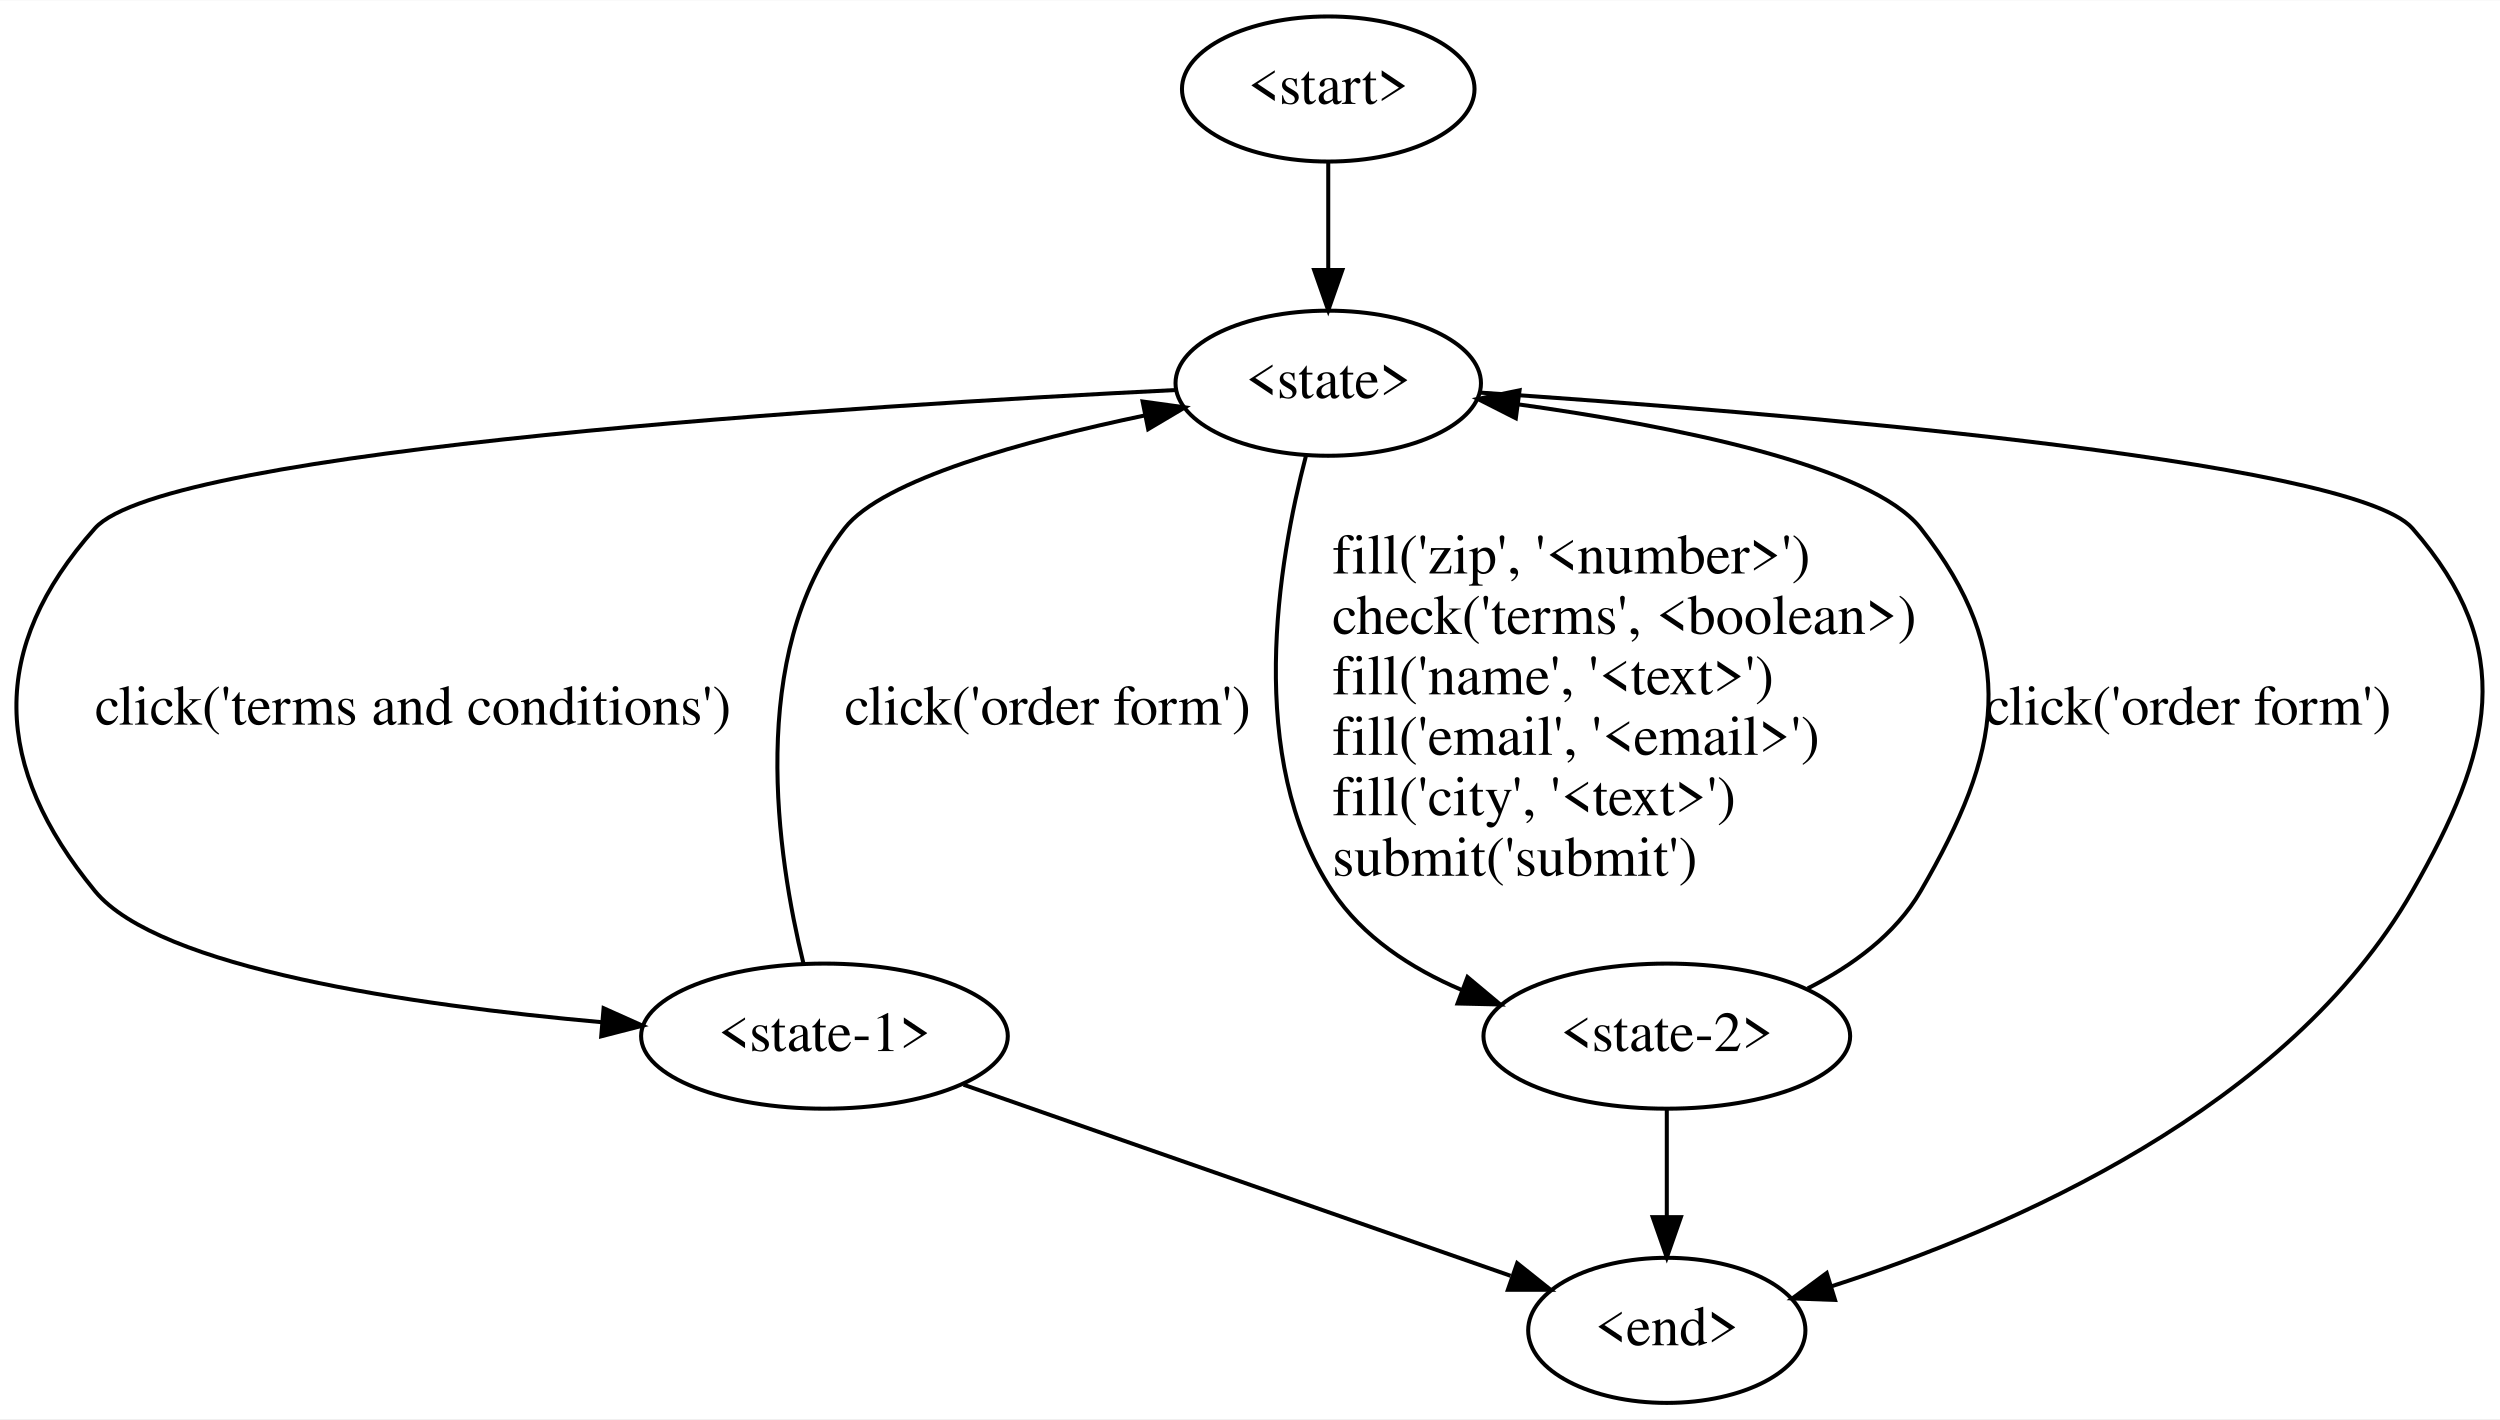
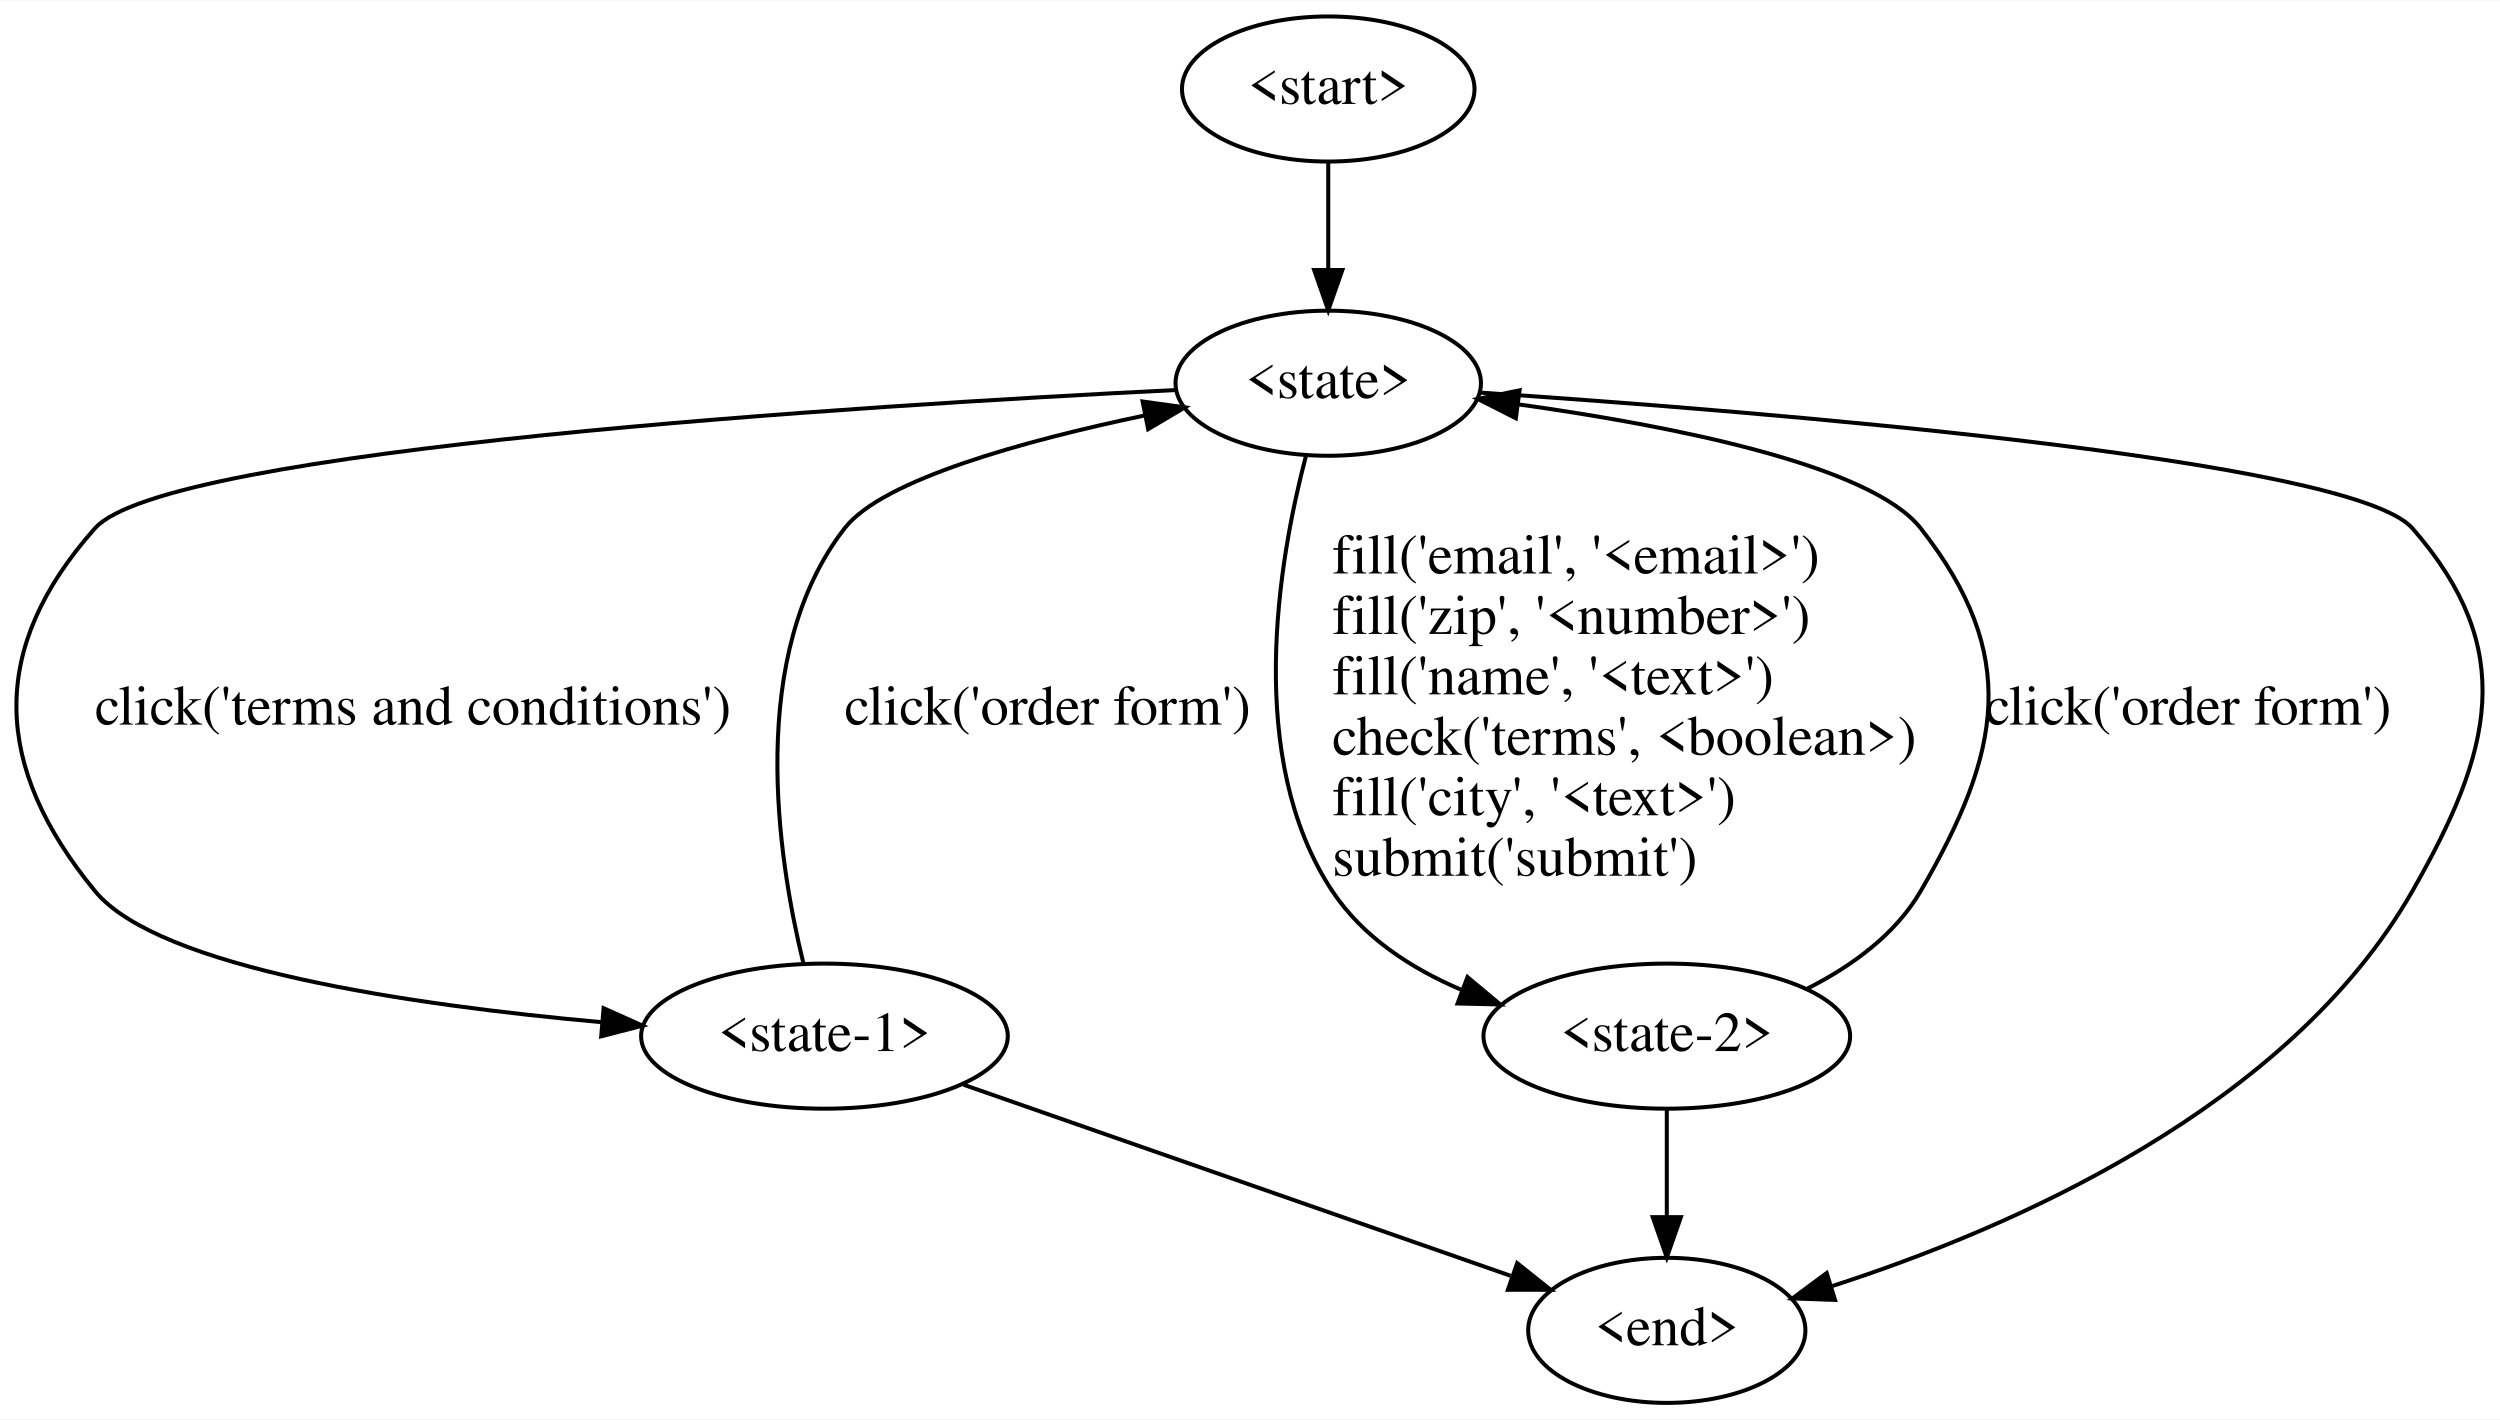
<svg xmlns="http://www.w3.org/2000/svg" width="620pt" height="352pt" viewBox="0.00 0.00 620.29 352.00">
  <g id="graph0" class="graph" transform="scale(1 1) rotate(0) translate(4 348)">
    <polygon fill="#ffffff" stroke="transparent" points="-4,4 -4,-348 616.286,-348 616.286,4 -4,4" />
    <g id="node1" class="node">
      <ellipse fill="none" stroke="#000000" cx="325.559" cy="-326" rx="36.294" ry="18" />
      <text text-anchor="middle" x="325.559" y="-322.3" font-family="Times,serif" font-size="14.00" fill="#000000">&lt;start&gt;</text>
    </g>
    <g id="node2" class="node">
      <ellipse fill="none" stroke="#000000" cx="325.559" cy="-253" rx="37.894" ry="18" />
      <text text-anchor="middle" x="325.559" y="-249.3" font-family="Times,serif" font-size="14.00" fill="#000000">&lt;state&gt;</text>
    </g>
    <g id="edge1" class="edge">
      <path fill="none" stroke="#000000" d="M325.559,-307.955C325.559,-299.883 325.559,-290.176 325.559,-281.182" />
      <polygon fill="#000000" stroke="#000000" points="329.059,-281.09 325.559,-271.09 322.059,-281.09 329.059,-281.09" />
    </g>
    <g id="node3" class="node">
      <ellipse fill="none" stroke="#000000" cx="200.559" cy="-91" rx="45.492" ry="18" />
      <text text-anchor="middle" x="200.559" y="-87.3" font-family="Times,serif" font-size="14.00" fill="#000000">&lt;state-1&gt;</text>
    </g>
    <g id="edge2" class="edge">
      <path fill="none" stroke="#000000" d="M287.97,-251.326C210.145,-247.474 37.132,-236.762 19.559,-217 -7.022,-187.109 -5.817,-157.92 19.559,-127 35.276,-107.849 98.059,-98.698 145.306,-94.455" />
      <polygon fill="#000000" stroke="#000000" points="145.762,-97.929 155.431,-93.598 145.172,-90.954 145.762,-97.929" />
      <text text-anchor="start" x="19.559" y="-168.3" font-family="Times,serif" font-size="14.00" fill="#000000">click('terms and conditions')</text>
    </g>
    <g id="node4" class="node">
      <ellipse fill="none" stroke="#000000" cx="409.559" cy="-91" rx="45.492" ry="18" />
      <text text-anchor="middle" x="409.559" y="-87.3" font-family="Times,serif" font-size="14.00" fill="#000000">&lt;state-2&gt;</text>
    </g>
    <g id="edge3" class="edge">
      <path fill="none" stroke="#000000" d="M320.024,-234.96C313.159,-208.788 304.824,-159.834 326.559,-127 334.09,-115.624 346.065,-107.823 358.602,-102.481" />
      <polygon fill="#000000" stroke="#000000" points="360.108,-105.654 368.235,-98.857 357.643,-99.103 360.108,-105.654" />
-       <text text-anchor="start" x="326.559" y="-205.8" font-family="Times,serif" font-size="14.00" fill="#000000">fill('zip', '&lt;number&gt;')</text>
-       <text text-anchor="start" x="326.559" y="-190.8" font-family="Times,serif" font-size="14.00" fill="#000000">check('terms', &lt;boolean&gt;)</text>
+       <text text-anchor="start" x="326.559" y="-205.8" font-family="Times,serif" font-size="14.00" fill="#000000">fill('email', '&lt;email&gt;')</text>
+       <text text-anchor="start" x="326.559" y="-190.8" font-family="Times,serif" font-size="14.00" fill="#000000">fill('zip', '&lt;number&gt;')</text>
      <text text-anchor="start" x="326.559" y="-175.8" font-family="Times,serif" font-size="14.00" fill="#000000">fill('name', '&lt;text&gt;')</text>
-       <text text-anchor="start" x="326.559" y="-160.8" font-family="Times,serif" font-size="14.00" fill="#000000">fill('email', '&lt;email&gt;')</text>
+       <text text-anchor="start" x="326.559" y="-160.8" font-family="Times,serif" font-size="14.00" fill="#000000">check('terms', &lt;boolean&gt;)</text>
      <text text-anchor="start" x="326.559" y="-145.8" font-family="Times,serif" font-size="14.00" fill="#000000">fill('city', '&lt;text&gt;')</text>
      <text text-anchor="start" x="326.559" y="-130.8" font-family="Times,serif" font-size="14.00" fill="#000000">submit('submit')</text>
    </g>
    <g id="node5" class="node">
      <ellipse fill="none" stroke="#000000" cx="409.559" cy="-18" rx="34.394" ry="18" />
      <text text-anchor="middle" x="409.559" y="-14.3" font-family="Times,serif" font-size="14.00" fill="#000000">&lt;end&gt;</text>
    </g>
    <g id="edge4" class="edge">
      <path fill="none" stroke="#000000" d="M363.147,-250.678C433.544,-245.943 579.549,-234.153 594.559,-217 620.901,-186.898 614.406,-161.729 594.559,-127 563.778,-73.138 494.84,-43.243 450.361,-28.915" />
      <polygon fill="#000000" stroke="#000000" points="451.303,-25.543 440.715,-25.927 449.232,-32.229 451.303,-25.543" />
    </g>
    <g id="edge5" class="edge">
      <path fill="none" stroke="#000000" d="M195.343,-109.044C188.833,-135.665 181.28,-185.685 205.559,-217 214.928,-229.085 250.205,-238.755 280.105,-245.017" />
      <polygon fill="#000000" stroke="#000000" points="279.499,-248.465 289.993,-247.008 280.881,-241.603 279.499,-248.465" />
      <text text-anchor="start" x="205.559" y="-168.3" font-family="Times,serif" font-size="14.00" fill="#000000">click('order form')</text>
    </g>
    <g id="edge6" class="edge">
      <path fill="none" stroke="#000000" d="M235.071,-78.945C272.428,-65.897 331.87,-45.136 370.805,-31.536" />
      <polygon fill="#000000" stroke="#000000" points="372.435,-34.674 380.721,-28.073 370.127,-28.066 372.435,-34.674" />
    </g>
    <g id="edge7" class="edge">
      <path fill="none" stroke="#000000" d="M444.518,-102.842C455.459,-108.386 466.299,-116.213 472.559,-127 492.636,-161.596 497.251,-185.531 472.559,-217 460.238,-232.702 410.77,-242.446 372.584,-247.774" />
      <polygon fill="#000000" stroke="#000000" points="372.101,-244.307 362.651,-249.097 373.026,-251.245 372.101,-244.307" />
      <text text-anchor="start" x="488.559" y="-168.3" font-family="Times,serif" font-size="14.00" fill="#000000">click('order form')</text>
    </g>
    <g id="edge8" class="edge">
      <path fill="none" stroke="#000000" d="M409.559,-72.955C409.559,-64.883 409.559,-55.176 409.559,-46.182" />
      <polygon fill="#000000" stroke="#000000" points="413.059,-46.09 409.559,-36.09 406.059,-46.09 413.059,-46.09" />
    </g>
  </g>
</svg>
